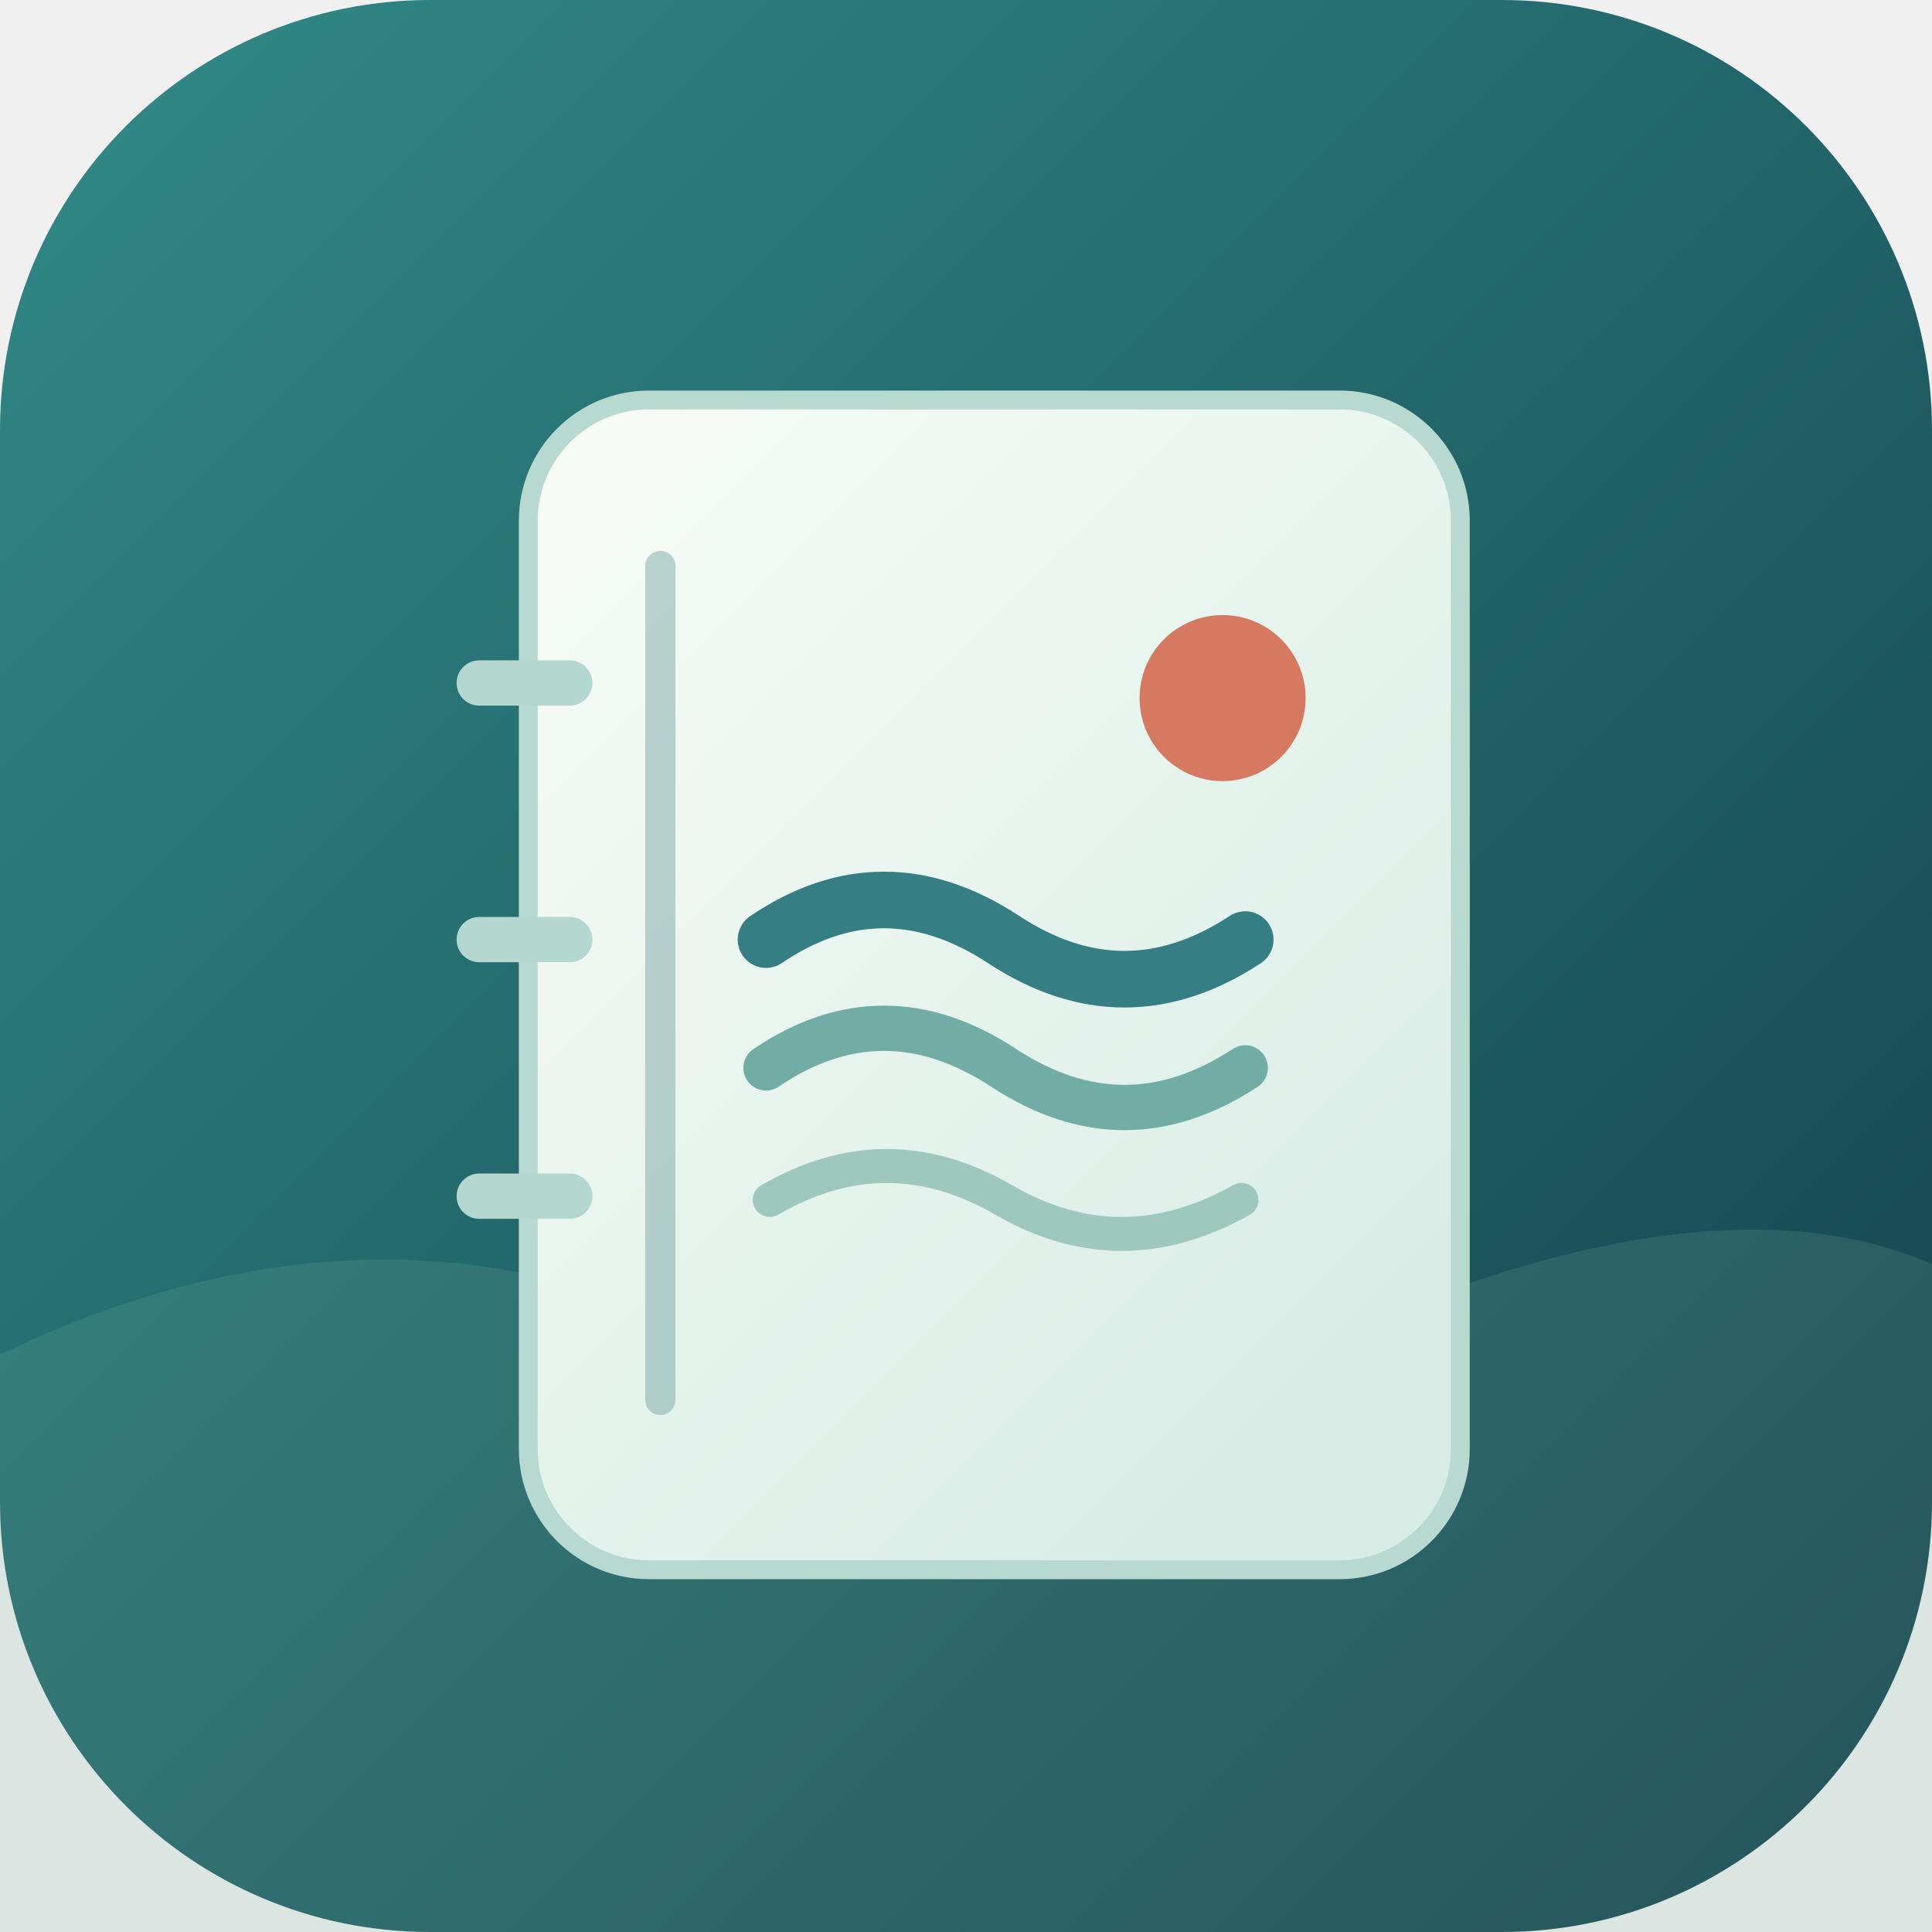
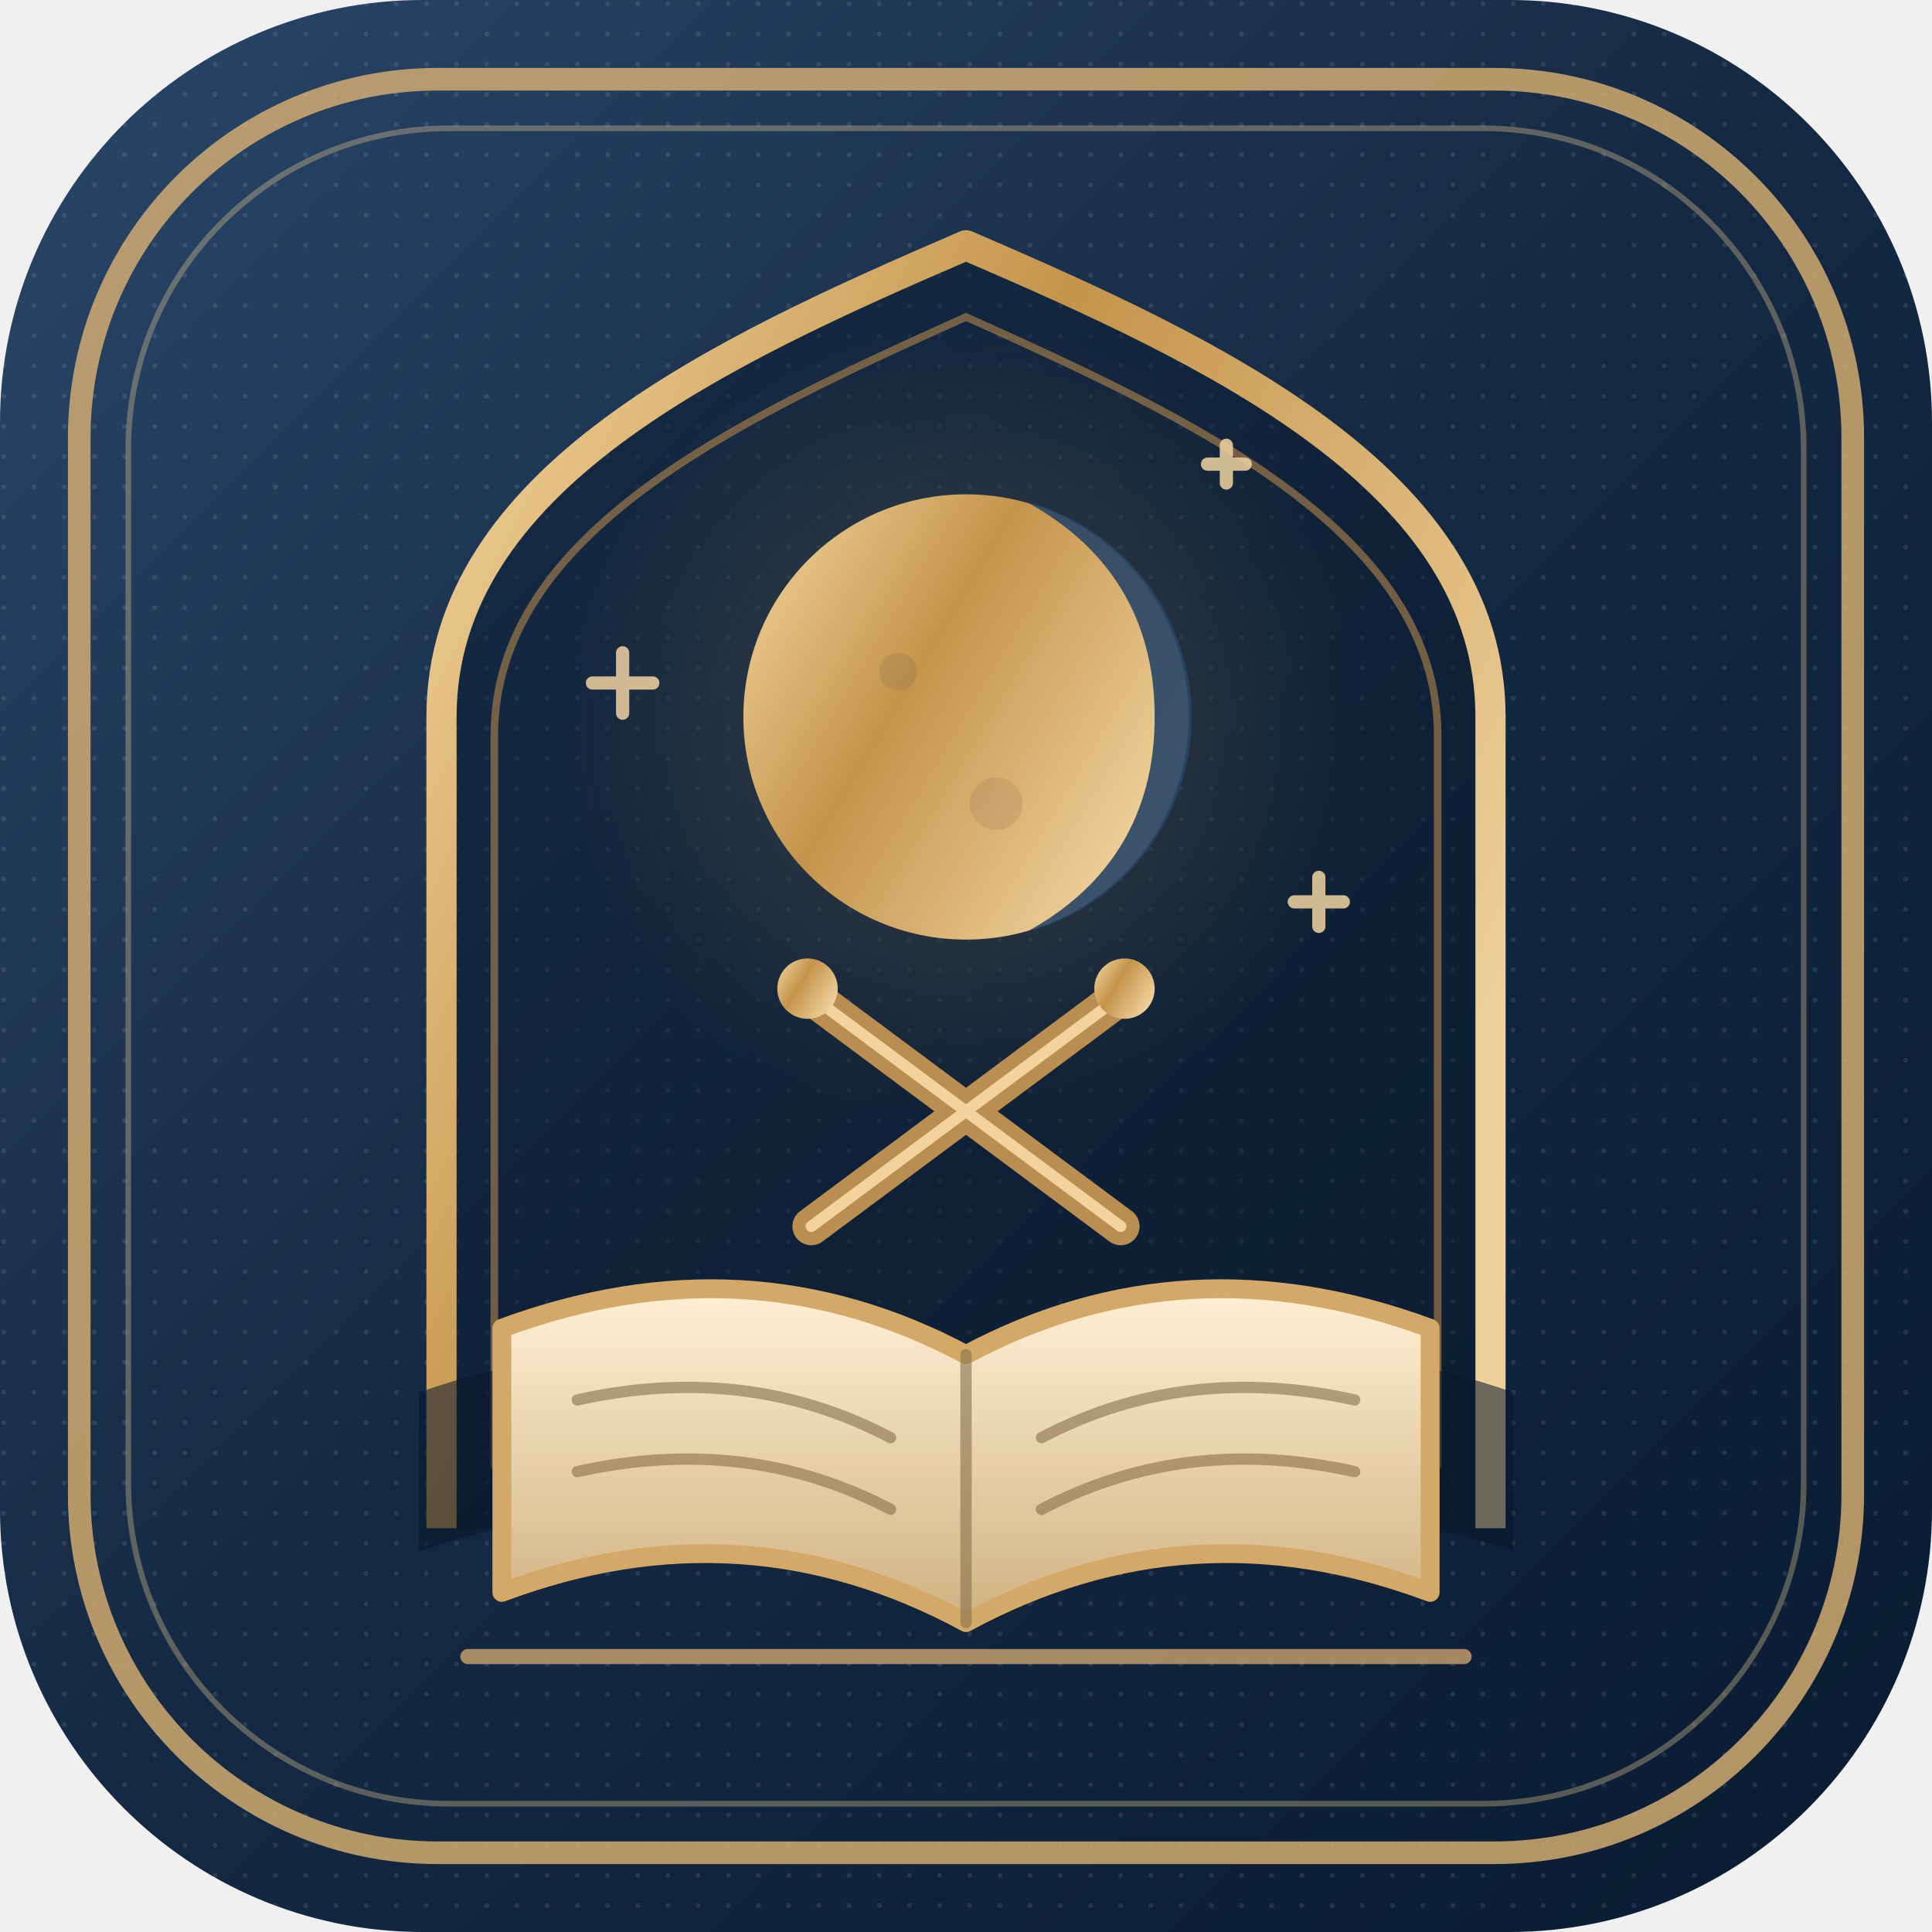
<svg xmlns="http://www.w3.org/2000/svg" viewBox="0 0 512 512" width="512" height="512">
  <defs>
-     <linearGradient id="sea" x1="0" x2="1" y1="0" y2="1">
-       <stop stop-color="#318b88" />
-       <stop offset="1" stop-color="#123e4b" />
+     <linearGradient id="leather" x1="0" y1="0" x2="1" y2="1">
+       <stop stop-color="#2a4769" />
+       <stop offset=".49" stop-color="#142943" />
+       <stop offset="1" stop-color="#081b31" />
    </linearGradient>
-     <linearGradient id="paper" x2=".8" y2="1">
-       <stop stop-color="#f9fcf7" />
-       <stop offset="1" stop-color="#d6ece5" />
+     <linearGradient id="brass" x1="0" y1="0" x2="1" y2=".6">
+       <stop stop-color="#f5d9a1" />
+       <stop offset=".46" stop-color="#c4944b" />
+       <stop offset="1" stop-color="#eed09a" />
    </linearGradient>
+     <linearGradient id="paper" x1="0" y1="0" x2="0" y2="1">
+       <stop stop-color="#fff0d4" />
+       <stop offset="1" stop-color="#d0b282" />
+     </linearGradient>
+     <radialGradient id="halo">
+       <stop stop-color="#d4a45f" stop-opacity=".23" />
+       <stop offset="1" stop-color="#d4a45f" stop-opacity="0" />
+     </radialGradient>
+     <pattern id="grain" width="8" height="8" patternUnits="userSpaceOnUse">
+       <circle cx="1" cy="1" r=".65" fill="#fff" opacity=".095" />
+     </pattern>
  </defs>
-   <rect width="512" height="512" rx="114" fill="url(#sea)" />
-   <path d="M0 359 Q95 313 182 351 T363 350 T512 335 V512 H0Z" fill="#78af9f" opacity=".18" />
-   <rect x="140" y="106" width="247" height="310" rx="32" fill="url(#paper)" />
-   <rect x="140" y="106" width="247" height="310" rx="32" fill="none" stroke="#b8d9d0" stroke-width="5" />
-   <rect x="171" y="146" width="8" height="229" rx="4" fill="#75a5a0" opacity=".48" />
-   <path d="M203 249 Q234 228 266 249 T330 249" fill="none" stroke="#357e83" stroke-width="15" stroke-linecap="round" />
-   <path d="M203 283 Q234 262 266 283 T330 283" fill="none" stroke="#72ada5" stroke-width="12" stroke-linecap="round" />
-   <path d="M204 318 Q235 300 266 318 T329 318" fill="none" stroke="#9ec8bb" stroke-width="9" stroke-linecap="round" />
-   <circle cx="324" cy="185" r="22" fill="#d57960" />
-   <path d="M127 181h24M127 249h24M127 317h24" fill="none" stroke="#b4d7cf" stroke-width="12" stroke-linecap="round" />
+   <rect width="512" height="512" rx="112" fill="url(#leather)" />
+   <rect width="512" height="512" rx="112" fill="url(#grain)" />
+   <rect x="21" y="21" width="470" height="470" rx="95" fill="none" stroke="#d5ad71" stroke-width="6" opacity=".83" />
+   <rect x="34" y="34" width="444" height="444" rx="85" fill="none" stroke="#e9c98f" stroke-width="1.5" opacity=".35" />
+   <path d="M117 405V190C117 127 191 93 256 65c65 28 139 62 139 125v215" fill="#091a2d" fill-opacity=".47" stroke="url(#brass)" stroke-width="8" stroke-linejoin="round" />
+   <path d="M131 389V195c0-54 65-84 125-111 60 27 125 57 125 111v194" fill="none" stroke="#9c7849" stroke-width="2" opacity=".7" />
+   <circle cx="256" cy="193" r="107" fill="url(#halo)" />
+   <circle cx="256" cy="190" r="59" fill="url(#brass)" />
+   <path d="M272 133a59 59 0 0 1 0 114c22-12 34-31 34-57s-12-45-34-57z" fill="#274566" opacity=".9" />
+   <circle cx="238" cy="178" r="5" fill="#856b4b" opacity=".23" />
+   <circle cx="264" cy="213" r="7" fill="#856b4b" opacity=".18" />
+   <path d="M157 181h16m-8-8v16M343 239h13m-6.5-6.5v13M320 123h10m-5-5v10" stroke="#f1d4a1" stroke-width="3.5" stroke-linecap="round" opacity=".85" />
+   <path d="M215 264l82 61M297 264l-82 61" stroke="#ba8d50" stroke-width="10" stroke-linecap="round" />
+   <path d="M215 264l82 61M297 264l-82 61" stroke="#f3d29d" stroke-width="3" stroke-linecap="round" />
+   <circle cx="214" cy="262" r="8" fill="url(#brass)" />
+   <circle cx="298" cy="262" r="8" fill="url(#brass)" />
+   <path d="M111 369q71-25 145 9 74-34 145-9v42q-72-24-145 10-73-34-145-10z" fill="#07172a" opacity=".56" />
+   <path d="M133 352q65-24 123 7 58-31 123-7v70q-64-24-123 8-59-32-123-8z" fill="url(#paper)" stroke="#d4a867" stroke-width="5" stroke-linejoin="round" />
+   <path d="M256 359v71M153 371q45-10 83 10M153 390q45-10 83 10M276 381q38-20 83-10M276 400q38-20 83-10" fill="none" stroke="#8c744f" stroke-width="3" opacity=".63" stroke-linecap="round" />
+   <path d="M124 439h264" stroke="#d1a66f" stroke-width="4" stroke-linecap="round" opacity=".78" />
</svg>
